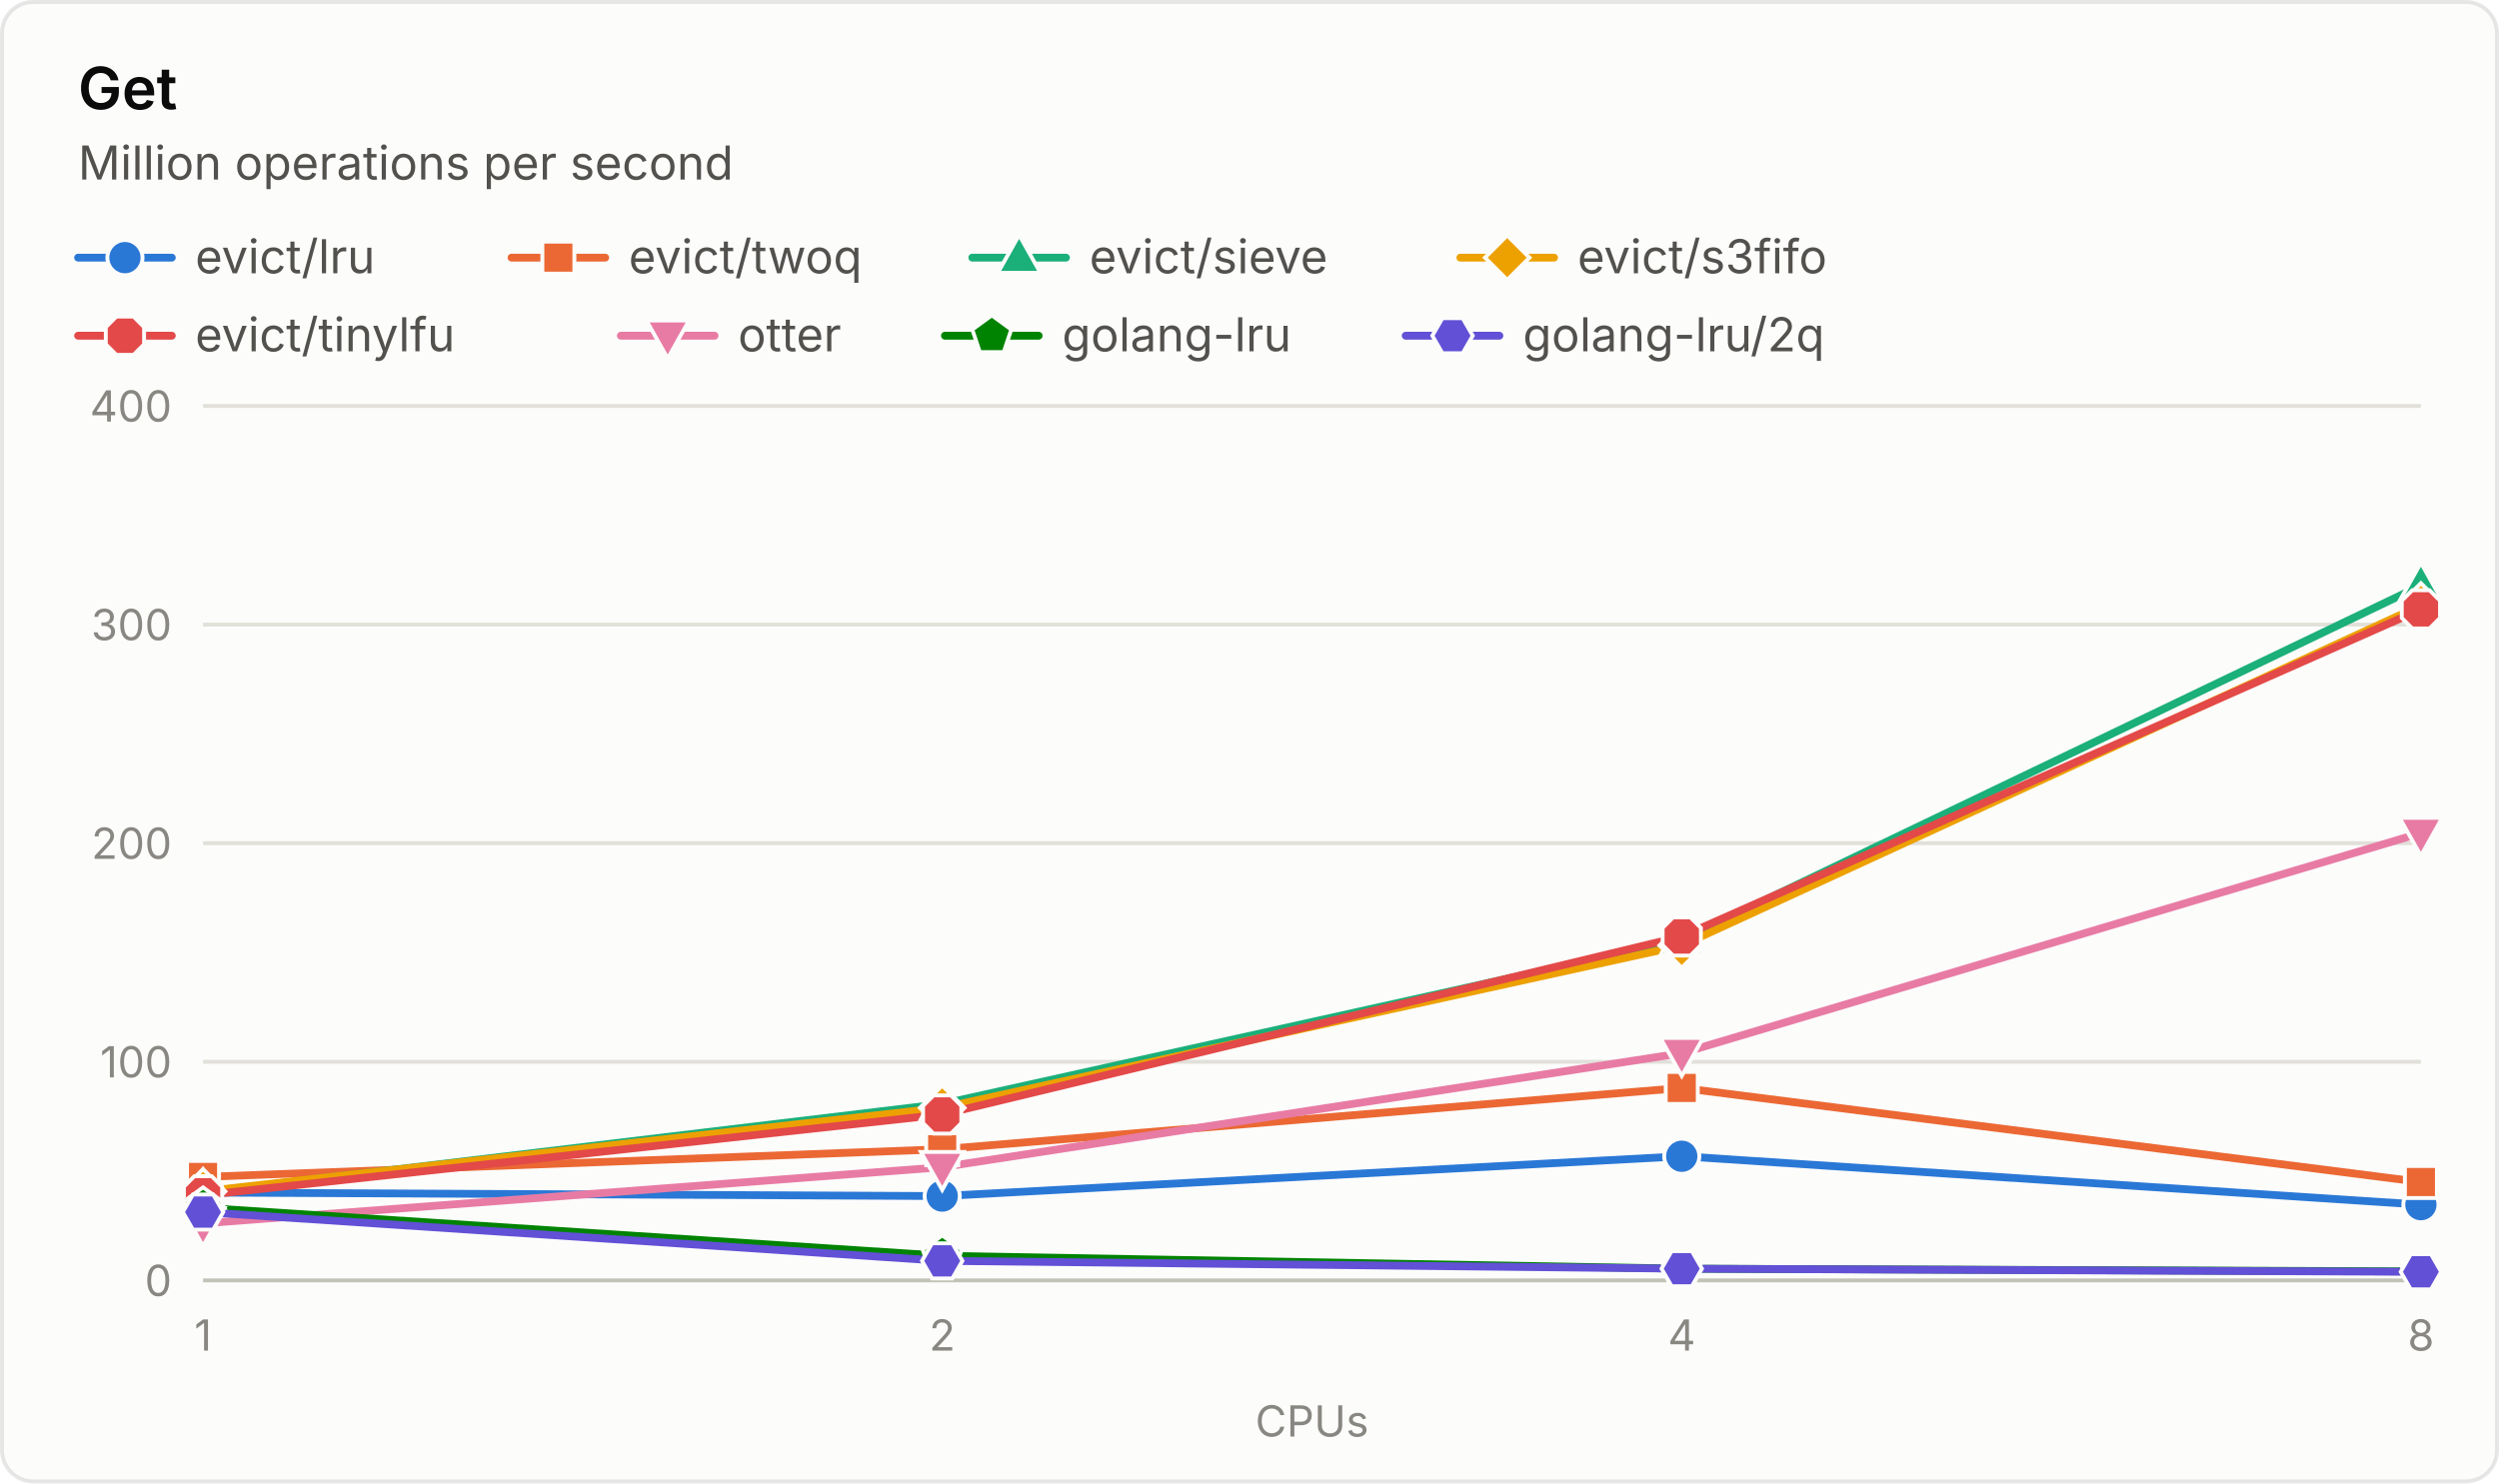
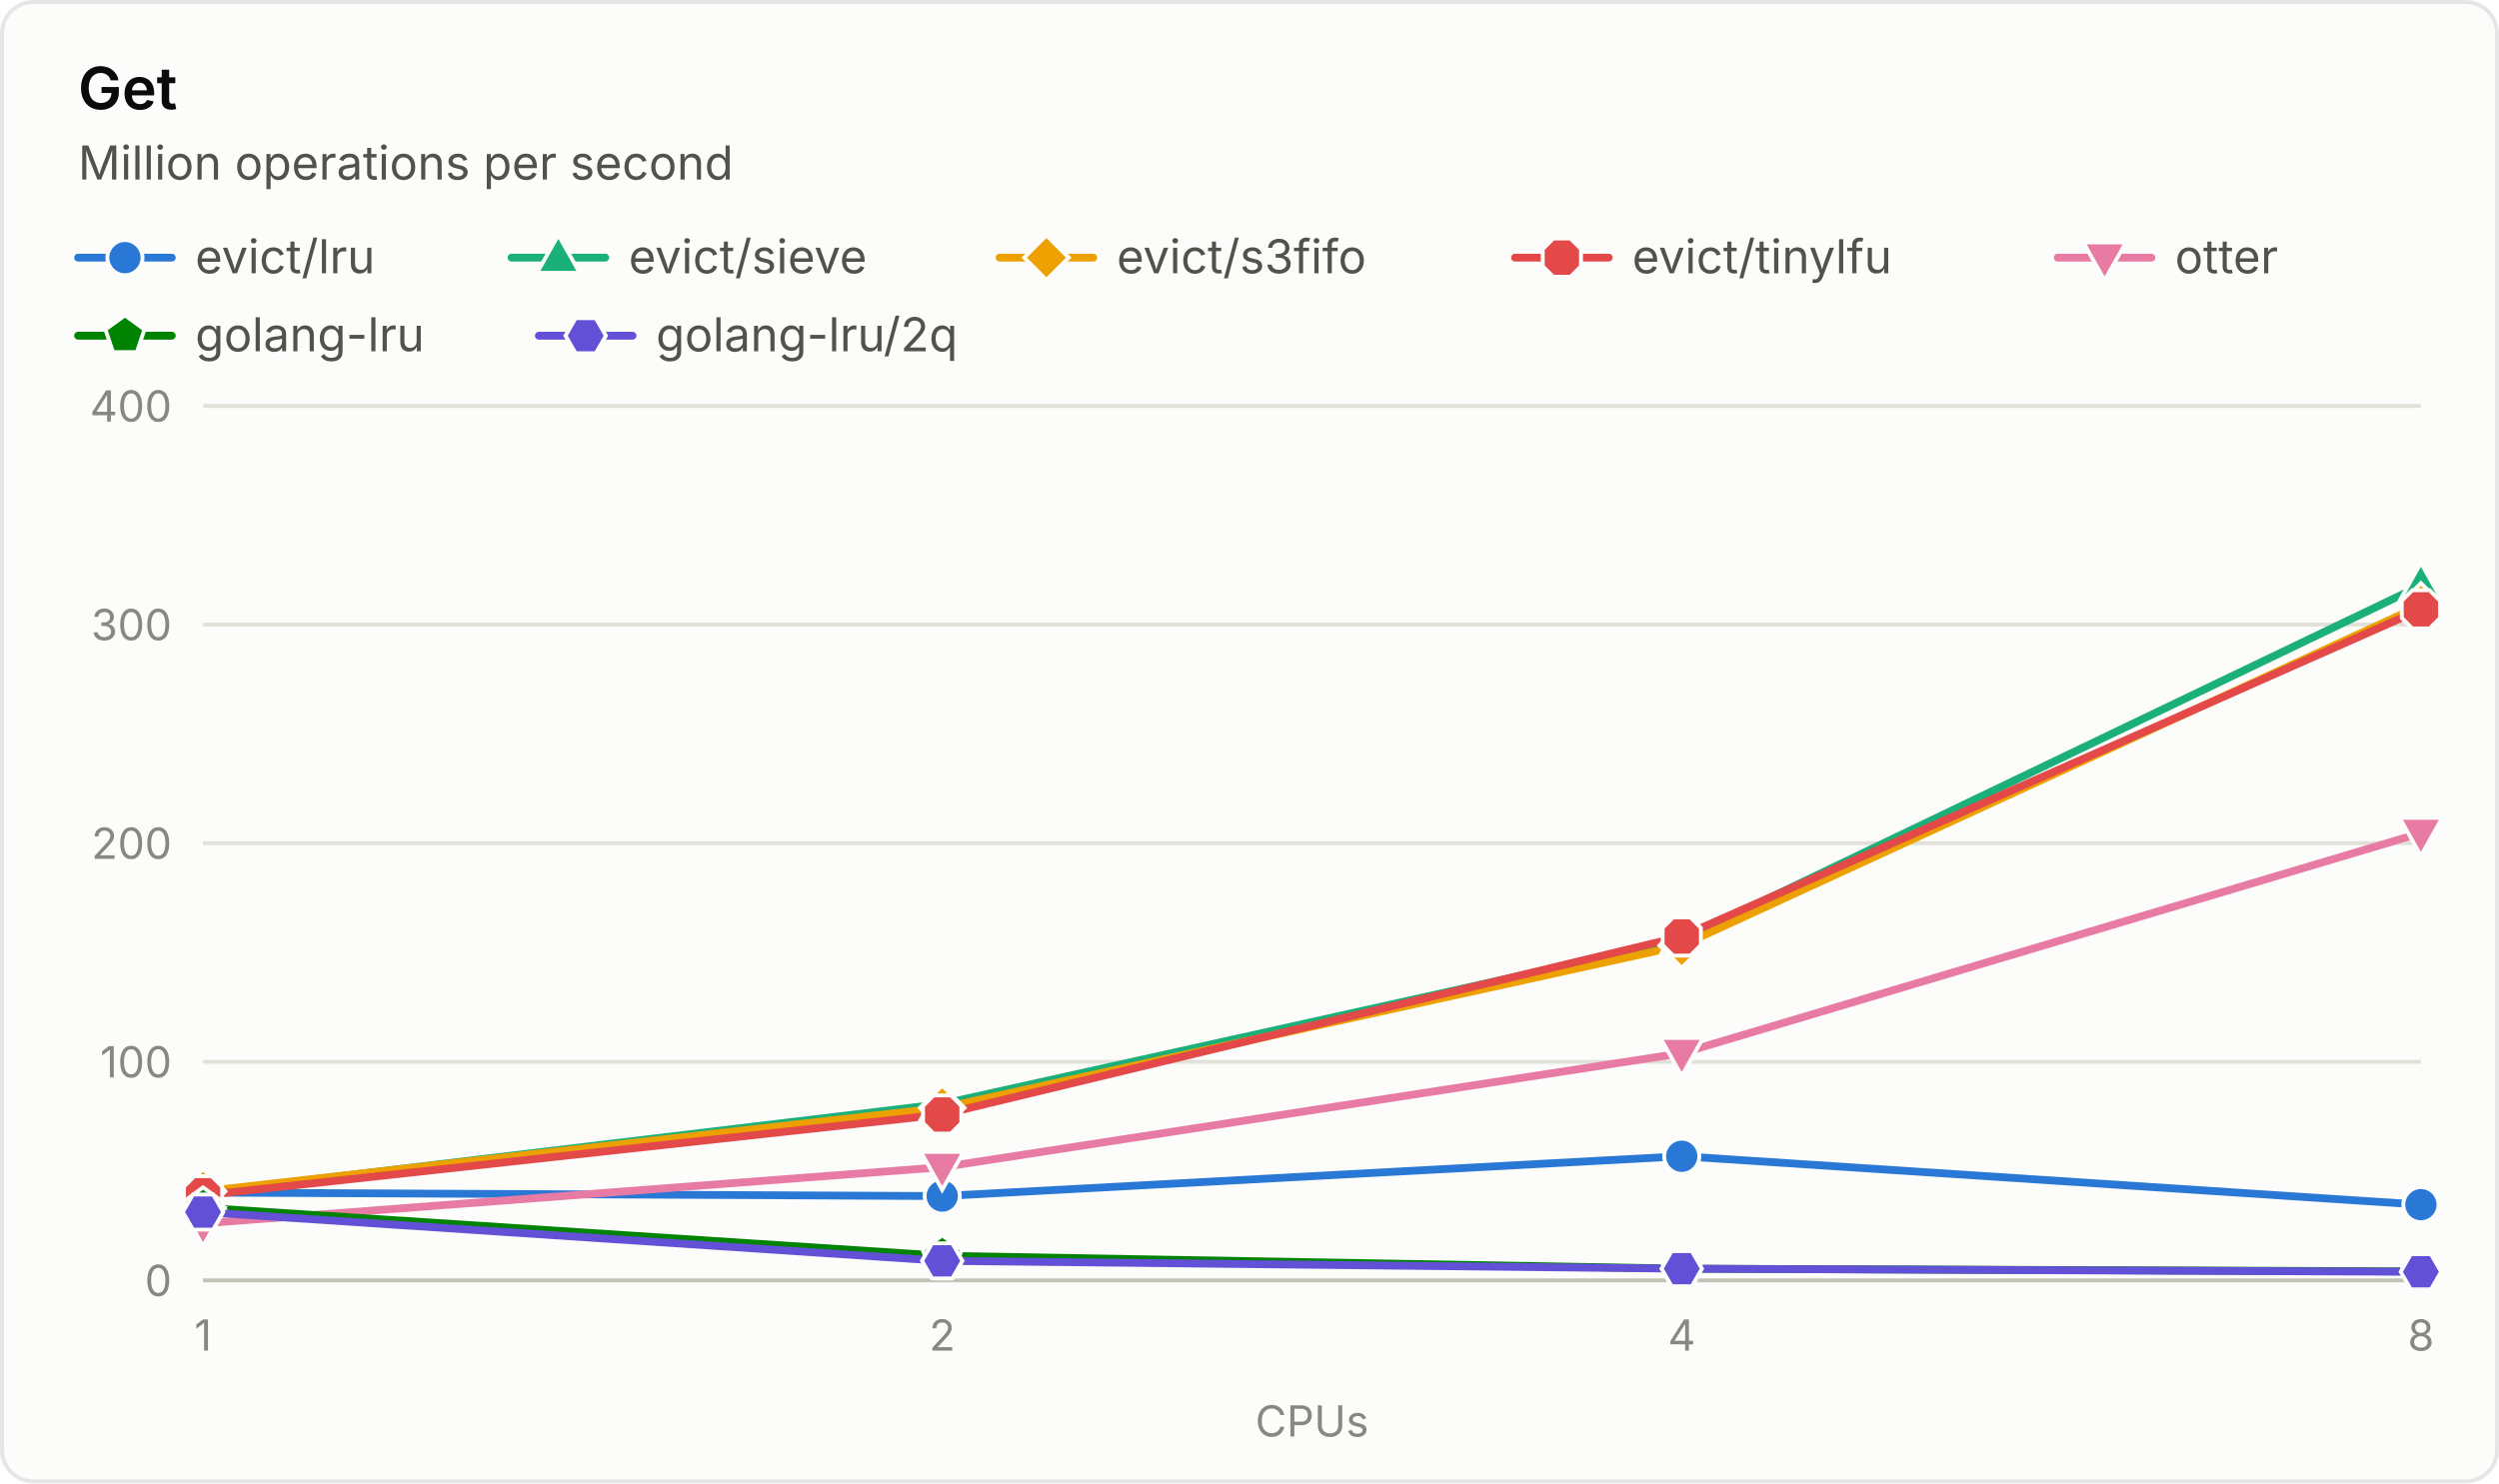
<svg xmlns="http://www.w3.org/2000/svg" viewBox="0 0 640 380" width="640" height="380" role="img" aria-labelledby="title desc">
  <style>
text { font-family: system-ui, -apple-system, "Segoe UI", sans-serif; }
.title { font-size: 15px; font-weight: 600; }
.unit, .legend { font-size: 12px; }
.tick { font-size: 11px; font-variant-numeric: tabular-nums; }
.grid, .axis { stroke-width: 1; }
.line { fill: none; stroke-width: 2; stroke-linejoin: round; stroke-linecap: round; }
.ref { fill: none; stroke-width: 1.5; stroke-linejoin: round; stroke-linecap: round; }
.mark { stroke-width: 2; paint-order: stroke; }
.surface { fill: #fcfcfb; stroke: rgba(11,11,11,0.10); }
.title { fill: #0b0b0b; }
.unit, .legend { fill: #52514e; }
.tick { fill: #898781; }
.grid { stroke: #e1e0d9; }
.axis { stroke: #c3c2b7; }
.ref { stroke: #898781; }
.mark { stroke: #fcfcfb; }
.s0 { stroke: #2a78d6; } .m0 { fill: #2a78d6; }
- .s1 { stroke: #eb6834; } .m1 { fill: #eb6834; }
.s2 { stroke: #1baf7a; } .m2 { fill: #1baf7a; }
.s3 { stroke: #eda100; } .m3 { fill: #eda100; }
.s7 { stroke: #e34948; } .m7 { fill: #e34948; }
.s4 { stroke: #e87ba4; } .m4 { fill: #e87ba4; }
.s5 { stroke: #008300; } .m5 { fill: #008300; }
.s6 { stroke: #6250d6; } .m6 { fill: #6250d6; }
@media (prefers-color-scheme: dark) {
  .surface { fill: #1a1a19; stroke: rgba(255,255,255,0.10); }
  .title { fill: #f0efec; }
  .unit, .legend { fill: #c3c2b7; }
  .tick { fill: #898781; }
  .grid { stroke: #2c2c2a; }
  .axis { stroke: #383835; }
  .ref { stroke: #898781; }
  .mark { stroke: #1a1a19; }
  .s0 { stroke: #3987e5; } .m0 { fill: #3987e5; }
-   .s1 { stroke: #d95926; } .m1 { fill: #d95926; }
  .s2 { stroke: #199e70; } .m2 { fill: #199e70; }
  .s3 { stroke: #c98500; } .m3 { fill: #c98500; }
  .s7 { stroke: #e66767; } .m7 { fill: #e66767; }
  .s4 { stroke: #d55181; } .m4 { fill: #d55181; }
  .s5 { stroke: #008300; } .m5 { fill: #008300; }
  .s6 { stroke: #9085e9; } .m6 { fill: #9085e9; }
}
</style>
  <rect class="surface" x="0.5" y="0.5" width="639" height="379" rx="8" />
  <text class="title" x="20" y="28">Get</text>
  <text class="unit" x="20" y="46">Million operations per second</text>
  <path class="line s0" d="M20,66 h24" />
  <circle class="mark m0" cx="32" cy="66" r="4" />
  <text class="legend" x="50" y="70">evict/lru</text>
-   <path class="line s1" d="M131,66 h24" />
-   <path class="mark m1" d="M139.4,62.4L146.6,62.4L146.6,69.6L139.4,69.6Z" />
-   <text class="legend" x="161" y="70">evict/twoq</text>
-   <path class="line s2" d="M249,66 h24" />
-   <path class="mark m2" d="M261,61.2L265.6,69.4L256.4,69.4Z" />
-   <text class="legend" x="279" y="70">evict/sieve</text>
-   <path class="line s3" d="M374,66 h24" />
-   <path class="mark m3" d="M386,61L391,66L386,71L381,66Z" />
-   <text class="legend" x="404" y="70">evict/s3fifo</text>
-   <path class="line s7" d="M20,86 h24" />
-   <path class="mark m7" d="M30,81.6L34,81.6L36.4,84L36.4,88L34,90.4L30,90.4L27.6,88L27.6,84Z" />
-   <text class="legend" x="50" y="90">evict/tinylfu</text>
-   <path class="line s4" d="M159,86 h24" />
-   <path class="mark m4" d="M171,90.8L175.6,82.6L166.4,82.6Z" />
-   <text class="legend" x="189" y="90">otter</text>
-   <path class="line s5" d="M242,86 h24" />
-   <path class="mark m5" d="M254,81.4L258.4,84.6L256.7,89.7L251.3,89.7L249.6,84.6Z" />
-   <text class="legend" x="272" y="90">golang-lru</text>
-   <path class="line s6" d="M360,86 h24" />
-   <path class="mark m6" d="M369.7,82L374.3,82L376.6,86L374.3,90L369.7,90L367.4,86Z" />
-   <text class="legend" x="390" y="90">golang-lru/2q</text>
+   <path class="line s2" d="M131,66 h24" />
+   <path class="mark m2" d="M143,61.2L147.6,69.4L138.4,69.4Z" />
+   <text class="legend" x="161" y="70">evict/sieve</text>
+   <path class="line s3" d="M256,66 h24" />
+   <path class="mark m3" d="M268,61L273,66L268,71L263,66Z" />
+   <text class="legend" x="286" y="70">evict/s3fifo</text>
+   <path class="line s7" d="M388,66 h24" />
+   <path class="mark m7" d="M398,61.6L402,61.6L404.4,64L404.4,68L402,70.4L398,70.4L395.6,68L395.6,64Z" />
+   <text class="legend" x="418" y="70">evict/tinylfu</text>
+   <path class="line s4" d="M527,66 h24" />
+   <path class="mark m4" d="M539,70.8L543.6,62.6L534.4,62.6Z" />
+   <text class="legend" x="557" y="70">otter</text>
+   <path class="line s5" d="M20,86 h24" />
+   <path class="mark m5" d="M32,81.4L36.4,84.6L34.7,89.7L29.3,89.7L27.6,84.6Z" />
+   <text class="legend" x="50" y="90">golang-lru</text>
+   <path class="line s6" d="M138,86 h24" />
+   <path class="mark m6" d="M147.7,82L152.3,82L154.6,86L152.3,90L147.7,90L145.4,86Z" />
+   <text class="legend" x="168" y="90">golang-lru/2q</text>
  <path class="axis" d="M52,328 h568" />
  <text class="tick" x="44" y="332" text-anchor="end">0</text>
  <path class="grid" d="M52,272 h568" />
  <text class="tick" x="44" y="276" text-anchor="end">100</text>
  <path class="grid" d="M52,216 h568" />
  <text class="tick" x="44" y="220" text-anchor="end">200</text>
  <path class="grid" d="M52,160 h568" />
  <text class="tick" x="44" y="164" text-anchor="end">300</text>
  <path class="grid" d="M52,104 h568" />
  <text class="tick" x="44" y="108" text-anchor="end">400</text>
  <text class="tick" x="52" y="346" text-anchor="middle">1</text>
  <text class="tick" x="241.3" y="346" text-anchor="middle">2</text>
  <text class="tick" x="430.7" y="346" text-anchor="middle">4</text>
  <text class="tick" x="620" y="346" text-anchor="middle">8</text>
  <text class="tick" x="336" y="368" text-anchor="middle">CPUs</text>
  <path class="line s0" d="M52,305.5L241.3,306.4L430.7,296.2L620,308.6" />
-   <path class="line s1" d="M52,301.5L241.3,294.4L430.7,278.7L620,302.8" />
  <path class="line s2" d="M52,305.5L241.3,282.8L430.7,240.8L620,150" />
  <path class="line s3" d="M52,305.2L241.3,283.8L430.7,242.2L620,155.1" />
  <path class="line s7" d="M52,306.2L241.3,285.5L430.7,239.9L620,156.1" />
  <path class="line s4" d="M52,313.4L241.3,299L430.7,269.8L620,213.4" />
  <path class="line s5" d="M52,309.4L241.3,321.7L430.7,325L620,325.7" />
  <path class="line s6" d="M52,310.5L241.3,323L430.7,325L620,325.8" />
  <g>
    <circle class="mark m0" cx="52" cy="305.5" r="4" />
  </g>
  <g>
    <circle class="mark m0" cx="241.3" cy="306.4" r="4" />
  </g>
  <g>
    <circle class="mark m0" cx="430.7" cy="296.2" r="4" />
  </g>
  <g>
    <circle class="mark m0" cx="620" cy="308.6" r="4" />
-   </g>
-   <g>
-     <path class="mark m1" d="M48.4,297.9L55.6,297.9L55.6,305.1L48.4,305.1Z" />
-   </g>
-   <g>
-     <path class="mark m1" d="M237.7,290.8L244.9,290.8L244.9,298L237.7,298Z" />
-   </g>
-   <g>
-     <path class="mark m1" d="M427.1,275.1L434.3,275.1L434.3,282.3L427.1,282.3Z" />
-   </g>
-   <g>
-     <path class="mark m1" d="M616.4,299.2L623.6,299.2L623.6,306.4L616.4,306.4Z" />
  </g>
  <g>
    <path class="mark m2" d="M52,300.7L56.6,308.9L47.4,308.9Z" />
  </g>
  <g>
    <path class="mark m2" d="M241.3,278L245.9,286.2L236.7,286.2Z" />
  </g>
  <g>
    <path class="mark m2" d="M430.7,236L435.3,244.2L426.1,244.2Z" />
  </g>
  <g>
    <path class="mark m2" d="M620,145.2L624.6,153.4L615.4,153.4Z" />
  </g>
  <g>
    <path class="mark m3" d="M52,300.2L57,305.2L52,310.2L47,305.2Z" />
  </g>
  <g>
    <path class="mark m3" d="M241.3,278.8L246.3,283.8L241.3,288.8L236.3,283.8Z" />
  </g>
  <g>
    <path class="mark m3" d="M430.7,237.2L435.7,242.2L430.7,247.2L425.7,242.2Z" />
  </g>
  <g>
    <path class="mark m3" d="M620,150.1L625,155.1L620,160.1L615,155.1Z" />
  </g>
  <g>
    <path class="mark m7" d="M50,301.8L54,301.8L56.4,304.2L56.4,308.2L54,310.6L50,310.6L47.6,308.2L47.6,304.2Z" />
  </g>
  <g>
    <path class="mark m7" d="M239.3,281.1L243.3,281.1L245.7,283.5L245.7,287.5L243.3,289.9L239.3,289.9L236.9,287.5L236.9,283.5Z" />
  </g>
  <g>
    <path class="mark m7" d="M428.7,235.5L432.7,235.5L435.1,237.9L435.1,241.9L432.7,244.3L428.7,244.3L426.3,241.9L426.3,237.9Z" />
  </g>
  <g>
    <path class="mark m7" d="M618,151.7L622,151.7L624.4,154.1L624.4,158.1L622,160.5L618,160.5L615.6,158.1L615.6,154.1Z" />
  </g>
  <g>
    <path class="mark m4" d="M52,318.2L56.6,310L47.4,310Z" />
  </g>
  <g>
    <path class="mark m4" d="M241.3,303.8L245.9,295.6L236.7,295.6Z" />
  </g>
  <g>
    <path class="mark m4" d="M430.7,274.6L435.3,266.4L426.1,266.4Z" />
  </g>
  <g>
    <path class="mark m4" d="M620,218.2L624.6,210L615.4,210Z" />
  </g>
  <g>
    <path class="mark m5" d="M52,304.8L56.4,308L54.7,313.1L49.3,313.1L47.6,308Z" />
  </g>
  <g>
    <path class="mark m5" d="M241.3,317.1L245.7,320.3L244,325.4L238.6,325.4L236.9,320.3Z" />
  </g>
  <g>
    <path class="mark m5" d="M430.7,320.4L435.1,323.6L433.4,328.7L428,328.7L426.3,323.6Z" />
  </g>
  <g>
    <path class="mark m5" d="M620,321.1L624.4,324.3L622.7,329.4L617.3,329.4L615.6,324.3Z" />
  </g>
  <g>
    <path class="mark m6" d="M49.7,306.5L54.3,306.5L56.6,310.5L54.3,314.5L49.7,314.5L47.4,310.5Z" />
  </g>
  <g>
    <path class="mark m6" d="M239,319L243.6,319L245.9,323L243.6,327L239,327L236.7,323Z" />
  </g>
  <g>
    <path class="mark m6" d="M428.4,321L433,321L435.3,325L433,329L428.4,329L426.1,325Z" />
  </g>
  <g>
    <path class="mark m6" d="M617.7,321.8L622.3,321.8L624.6,325.8L622.3,329.8L617.7,329.8L615.4,325.8Z" />
  </g>
</svg>
